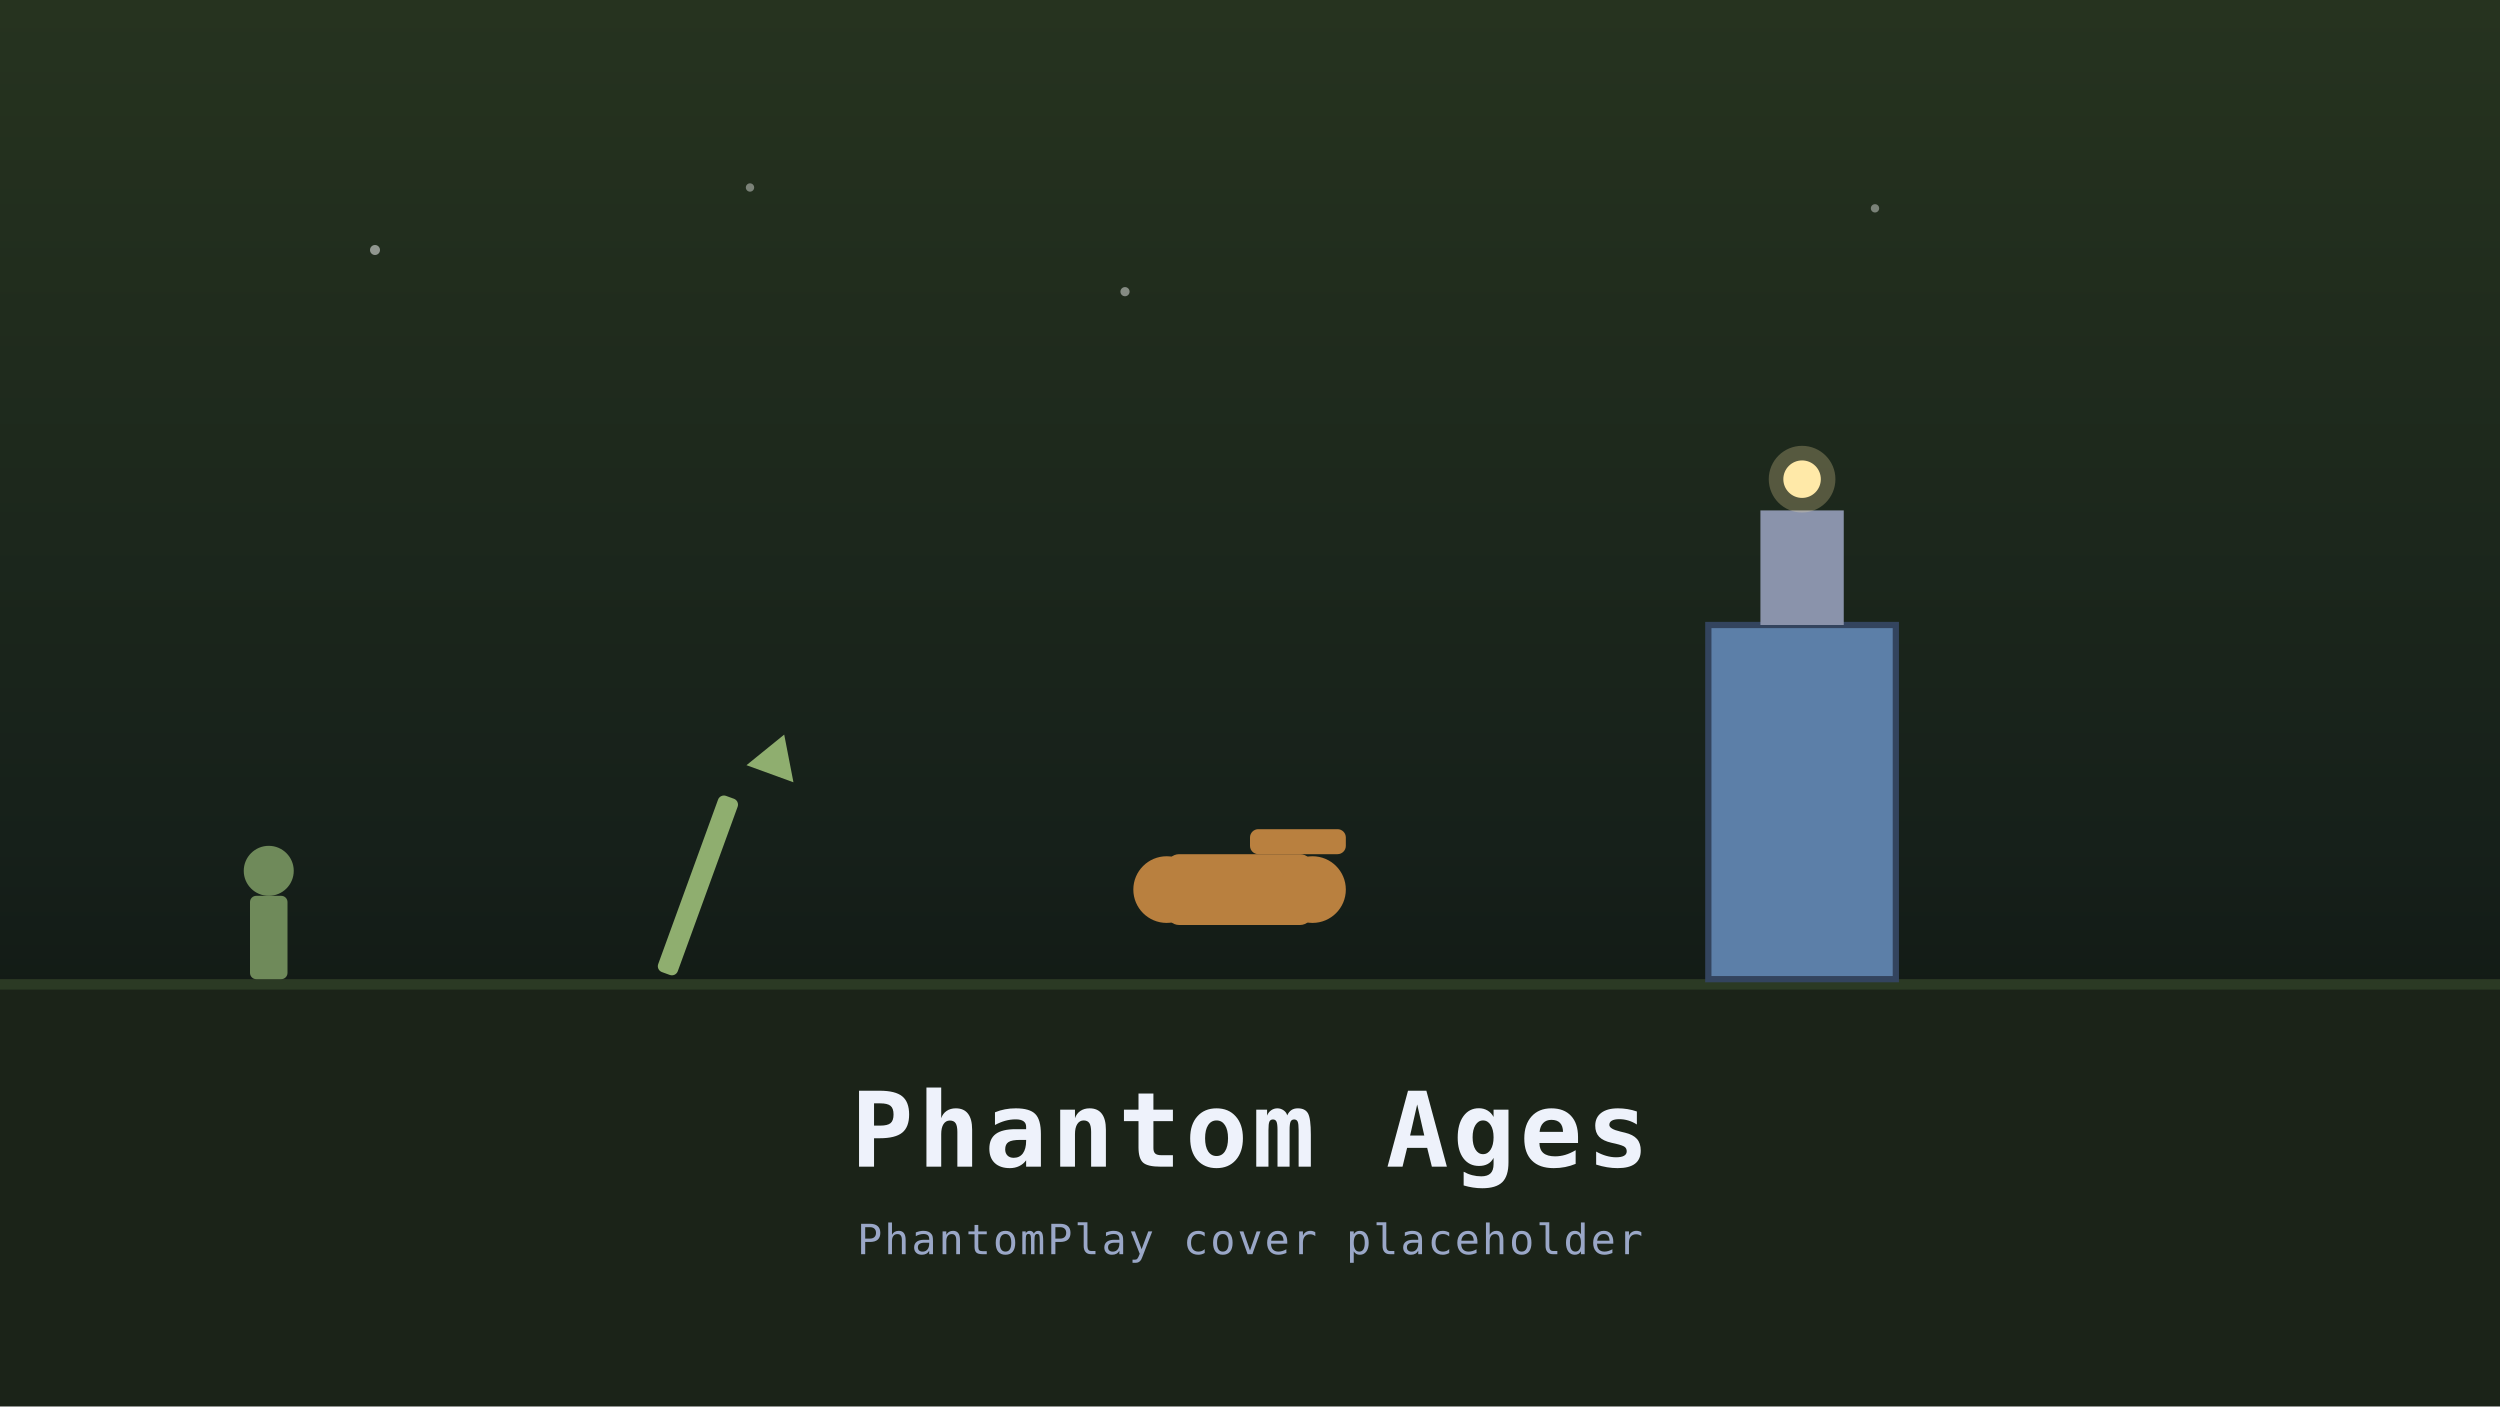
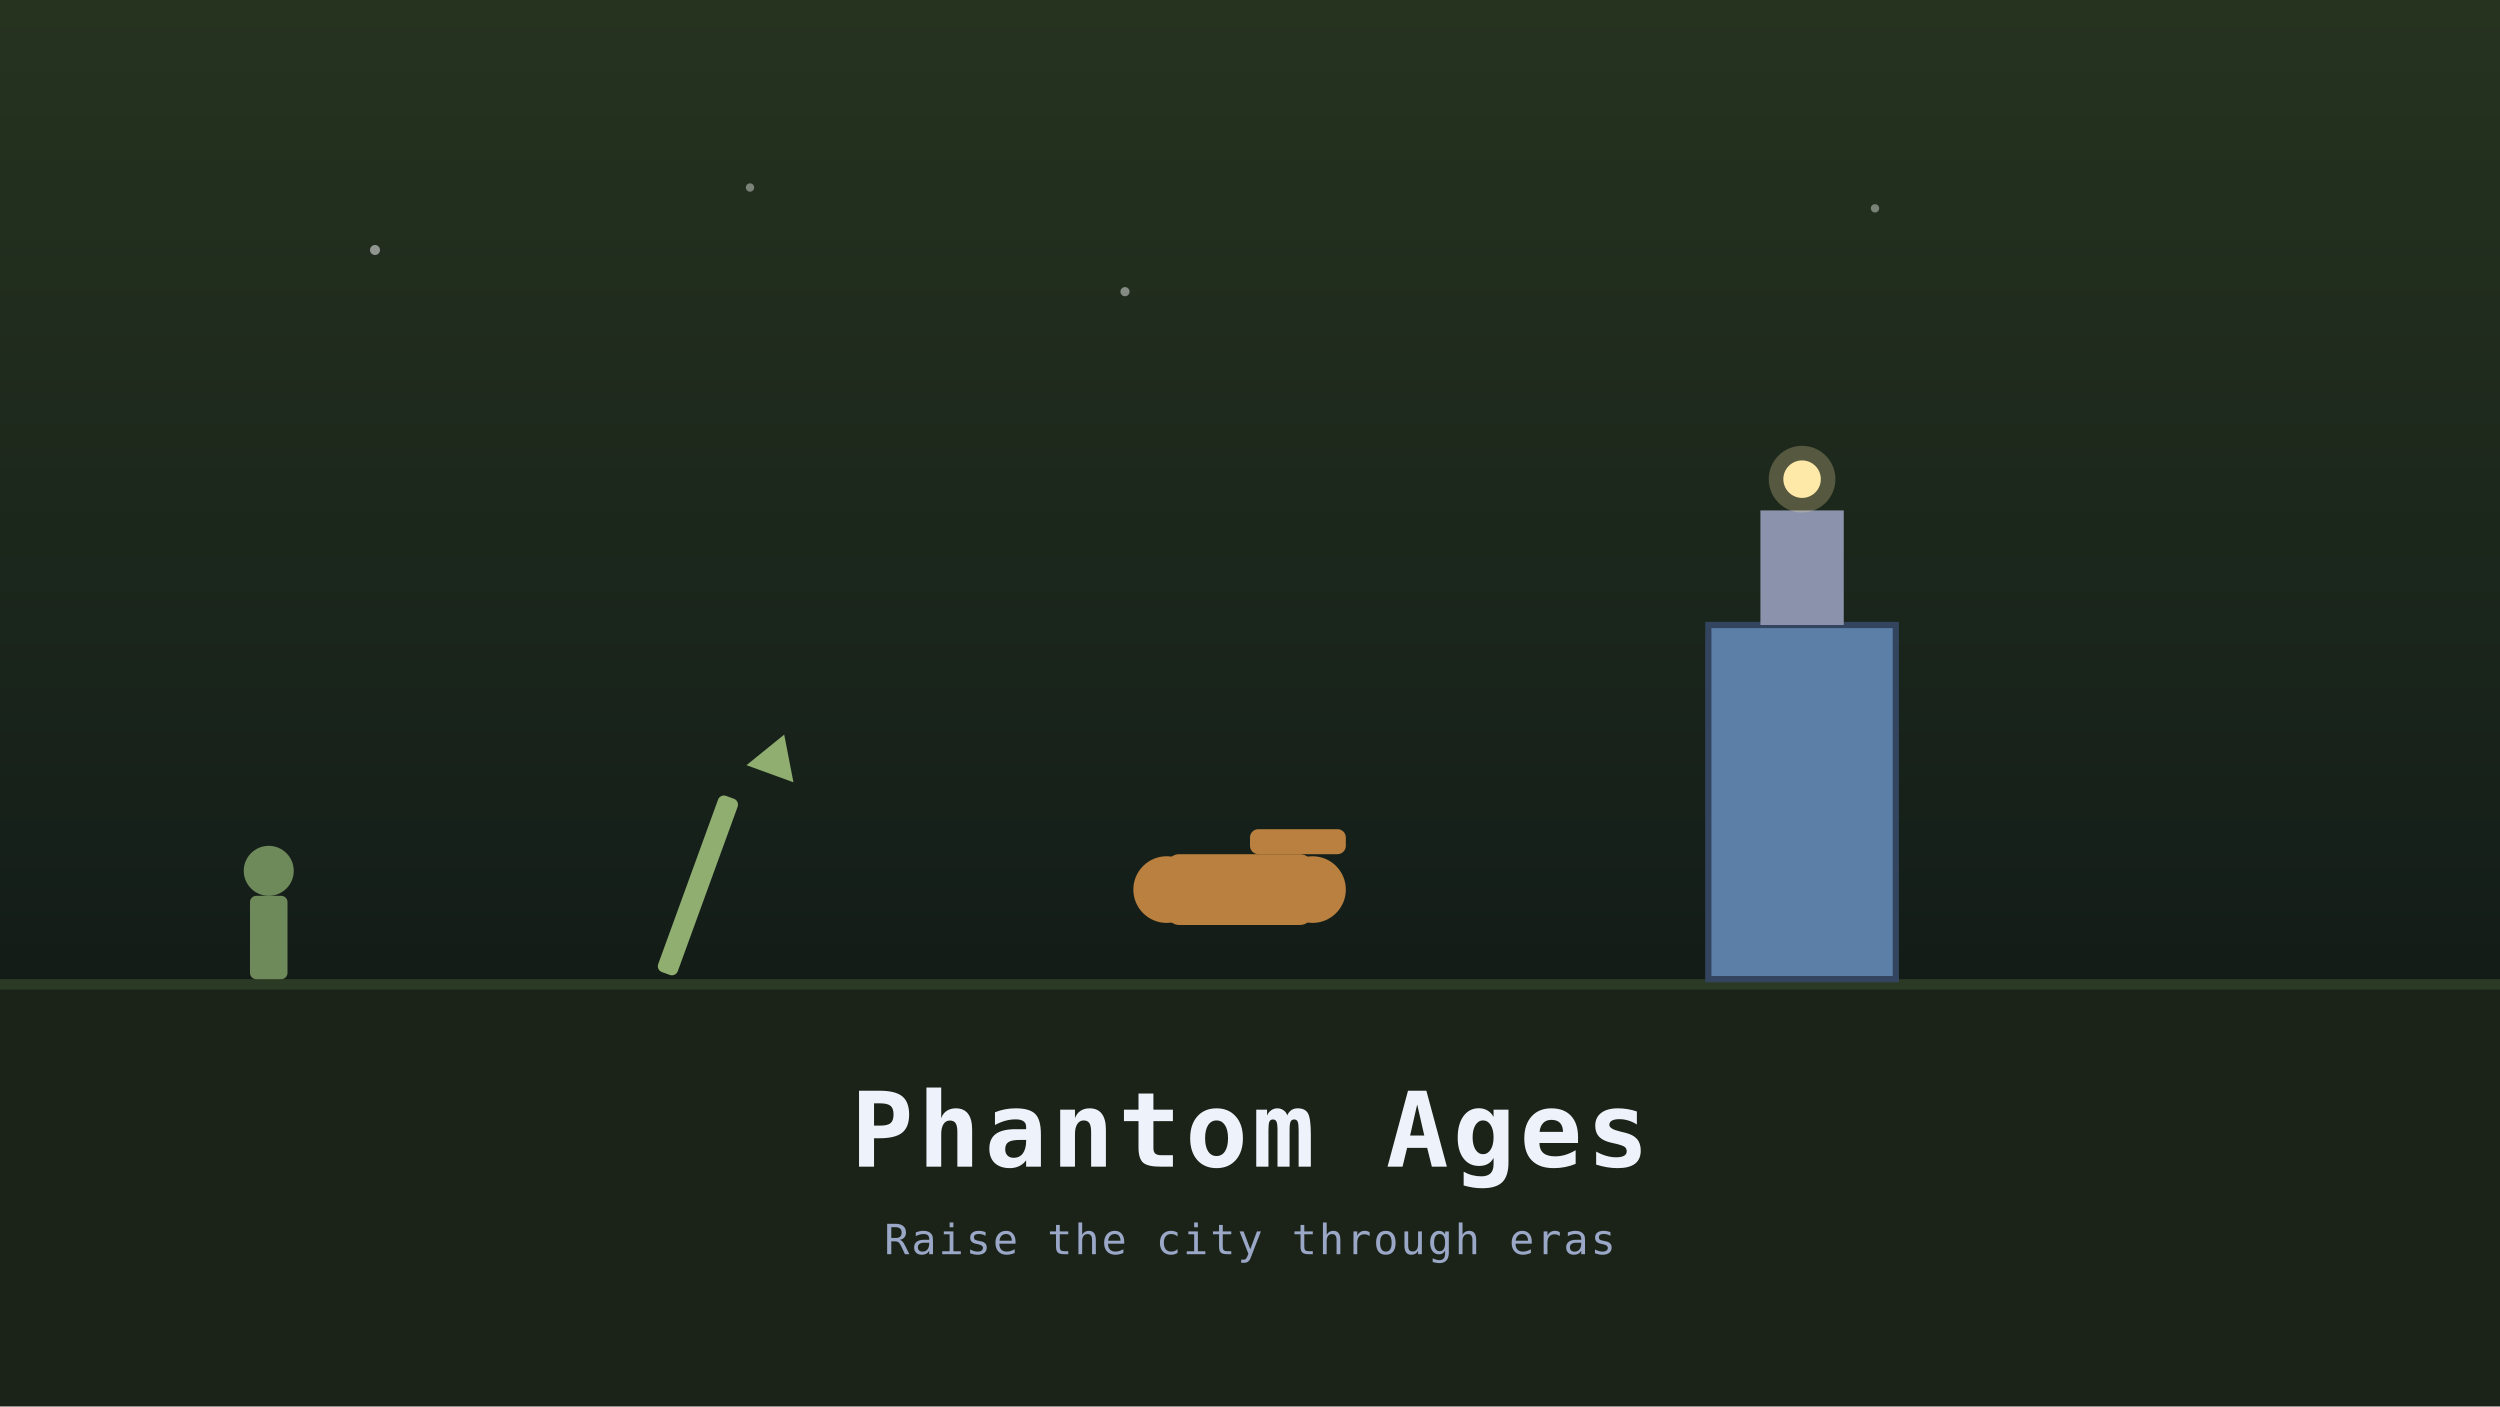
<svg xmlns="http://www.w3.org/2000/svg" width="1200" height="675" viewBox="0 0 1200 675">
  <defs>
    <linearGradient id="bg" x1="0" y1="0" x2="0" y2="1">
      <stop offset="0%" stop-color="#26331f" />
      <stop offset="60%" stop-color="#16201a" />
      <stop offset="100%" stop-color="#0a0d0a" />
    </linearGradient>
  </defs>
  <rect width="1200" height="675" fill="url(#bg)" />
  <circle cx="180" cy="120" r="2.4" fill="#ffffff" opacity="0.5" />
  <circle cx="360" cy="90" r="2" fill="#ffffff" opacity="0.4" />
  <circle cx="540" cy="140" r="2.2" fill="#ffffff" opacity="0.45" />
  <circle cx="900" cy="100" r="2" fill="#ffffff" opacity="0.4" />
  <rect x="0" y="470" width="1200" height="205" fill="#1b2318" />
  <rect x="0" y="470" width="1200" height="5" fill="#2b3a24" />
  <g fill="#6f8a5a">
    <rect x="120" y="430" width="18" height="40" rx="3" />
    <circle cx="129" cy="418" r="12" />
  </g>
  <g fill="#8fae6f">
    <rect x="330" y="380" width="10" height="90" rx="3" transform="rotate(20 335 425)" />
    <polygon points="373,352 385,372 361,372" transform="rotate(20 373 362)" />
  </g>
  <g fill="#b9803f">
    <rect x="560" y="410" width="70" height="34" rx="6" />
    <circle cx="560" cy="427" r="16" />
    <circle cx="630" cy="427" r="16" />
    <rect x="600" y="398" width="46" height="12" rx="4" />
  </g>
  <g>
    <rect x="820" y="300" width="90" height="170" fill="#5c7fa8" />
    <rect x="820" y="300" width="90" height="170" fill="none" stroke="#33445e" stroke-width="3" />
    <rect x="845" y="245" width="40" height="55" fill="#8a93ab" />
    <circle cx="865" cy="230" r="9" fill="#ffe9a8" />
    <circle cx="865" cy="230" r="16" fill="#ffe9a8" opacity="0.25" />
  </g>
  <text x="600" y="560" text-anchor="middle" font-family="ui-monospace,Menlo,Consolas,monospace" font-size="50" font-weight="700" fill="#eef2fb" letter-spacing="2">Phantom Ages</text>
-   <text x="600" y="602" text-anchor="middle" font-family="ui-monospace,Menlo,Consolas,monospace" font-size="20" fill="#9aa7c7" letter-spacing="1">PhantomPlay cover placeholder</text>
+   <text x="600" y="602" text-anchor="middle" font-family="ui-monospace,Menlo,Consolas,monospace" font-size="20" fill="#9aa7c7" letter-spacing="1">Raise the city through eras</text>
</svg>
